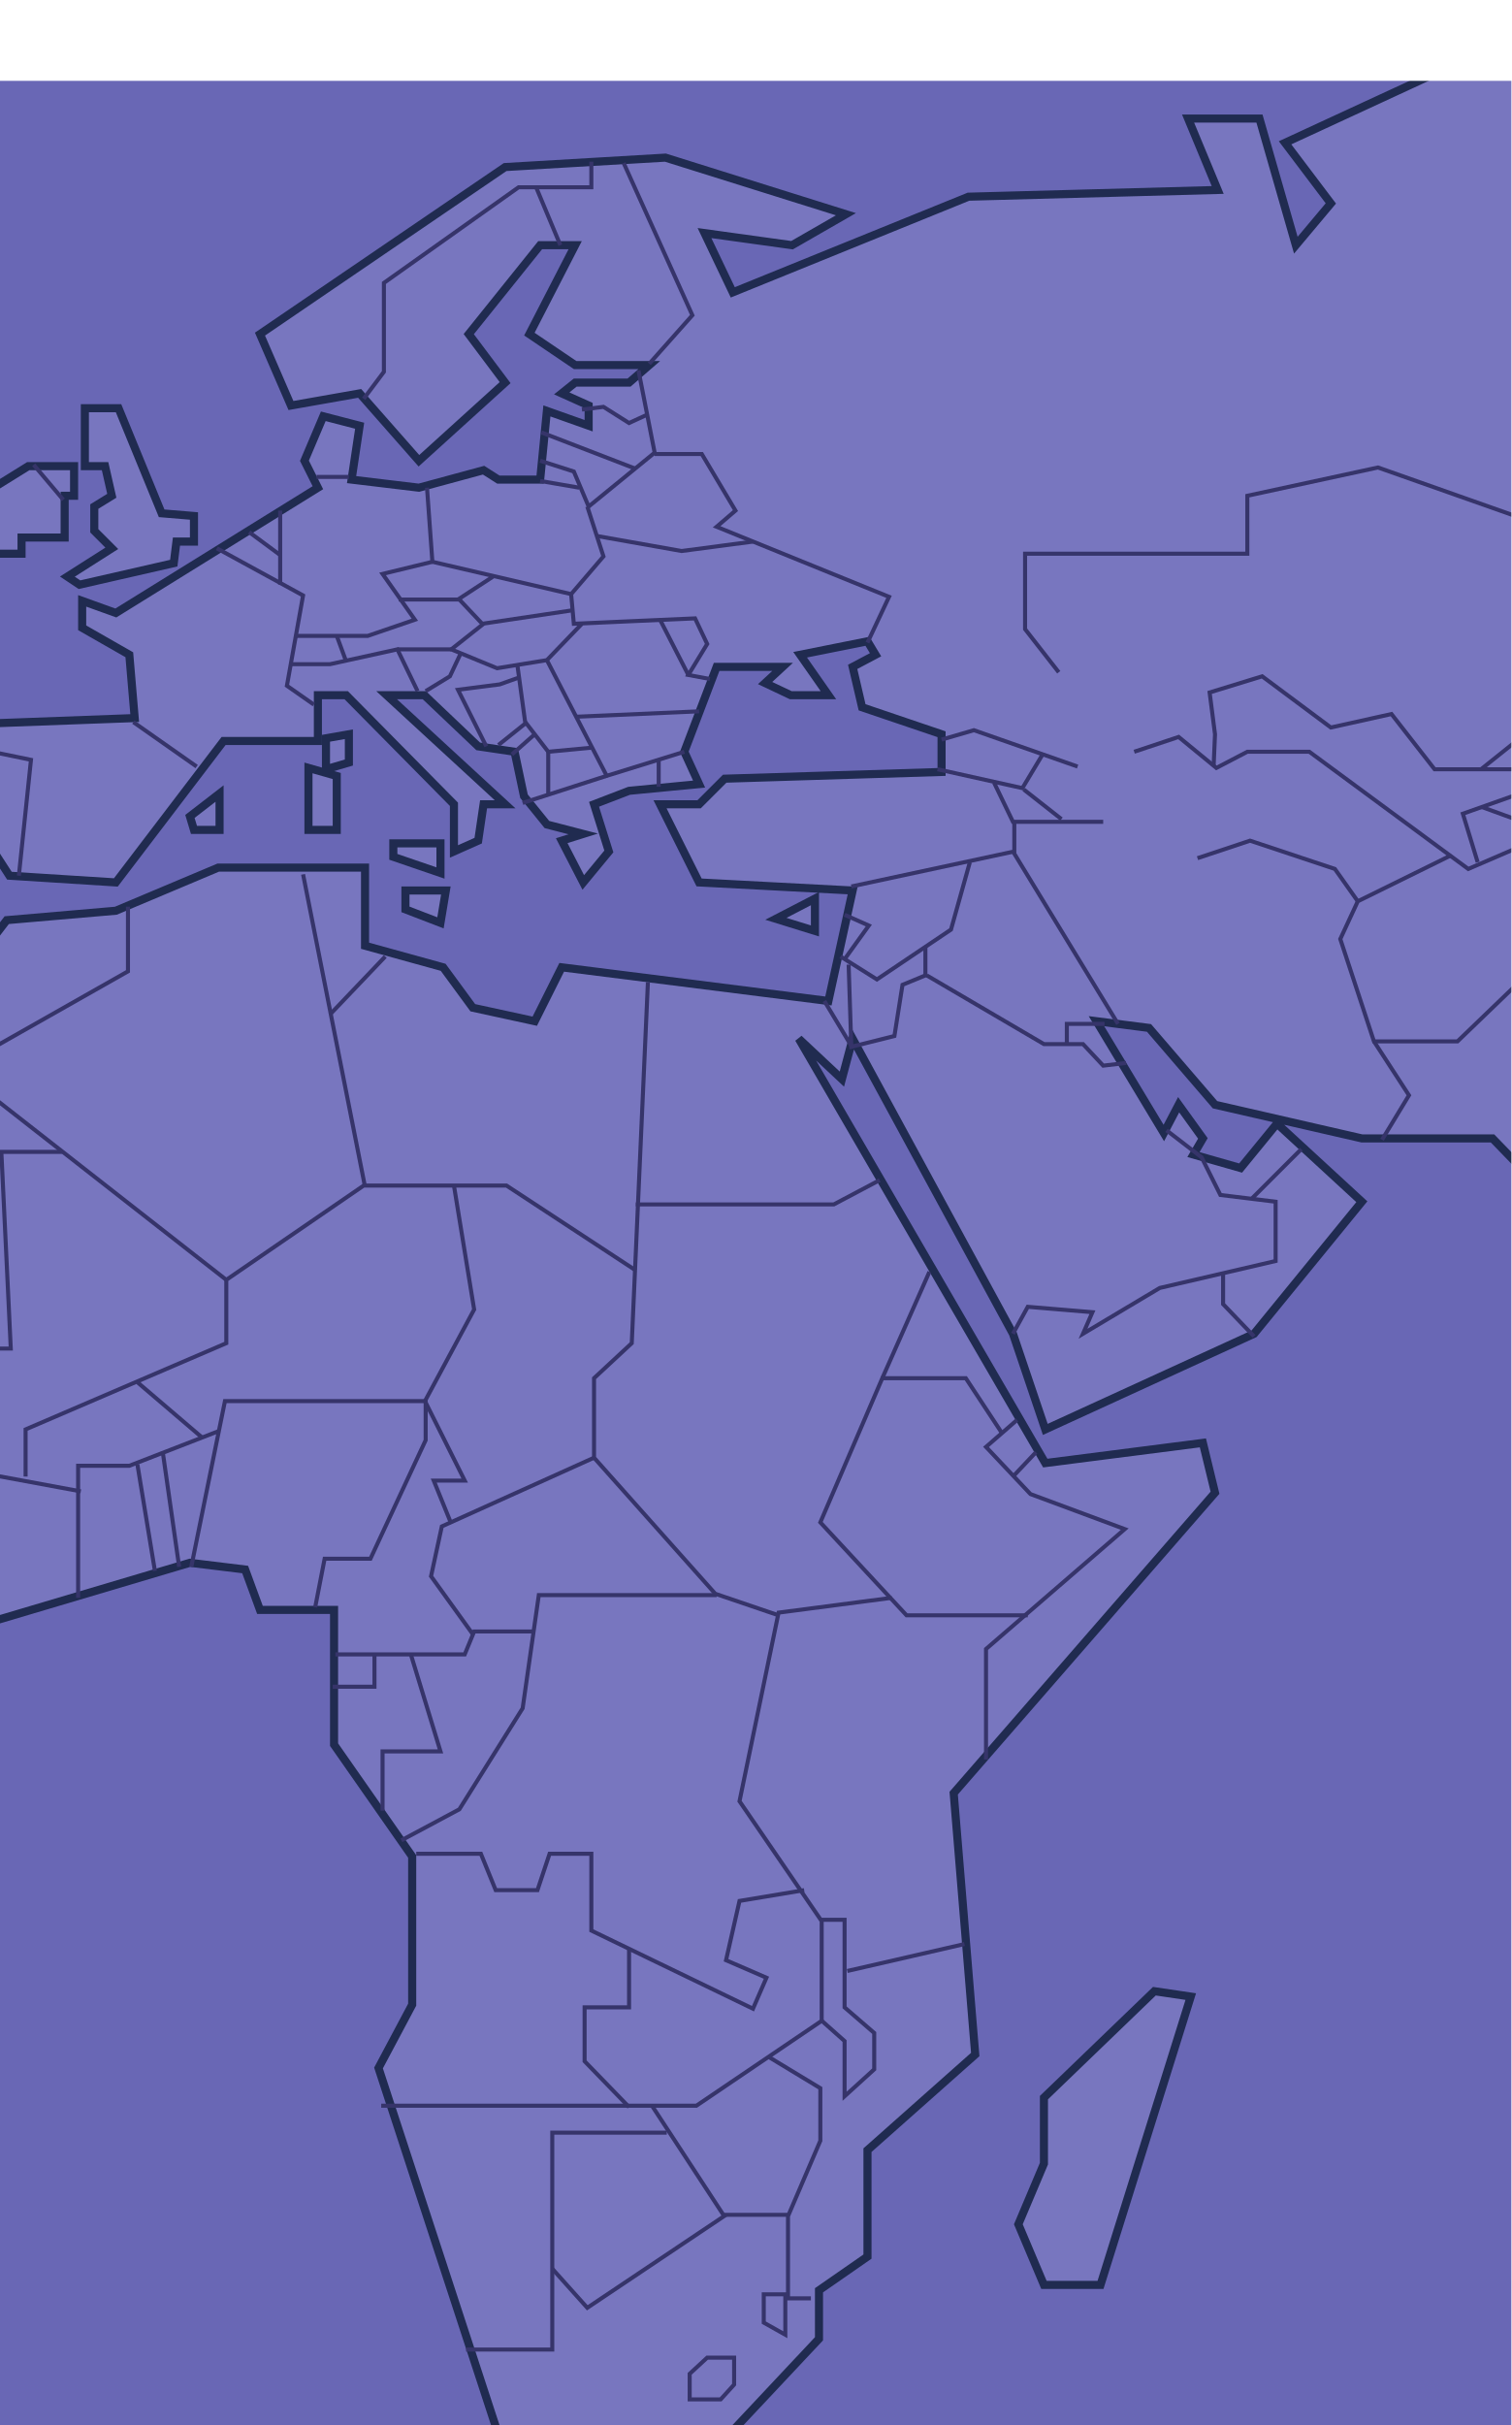
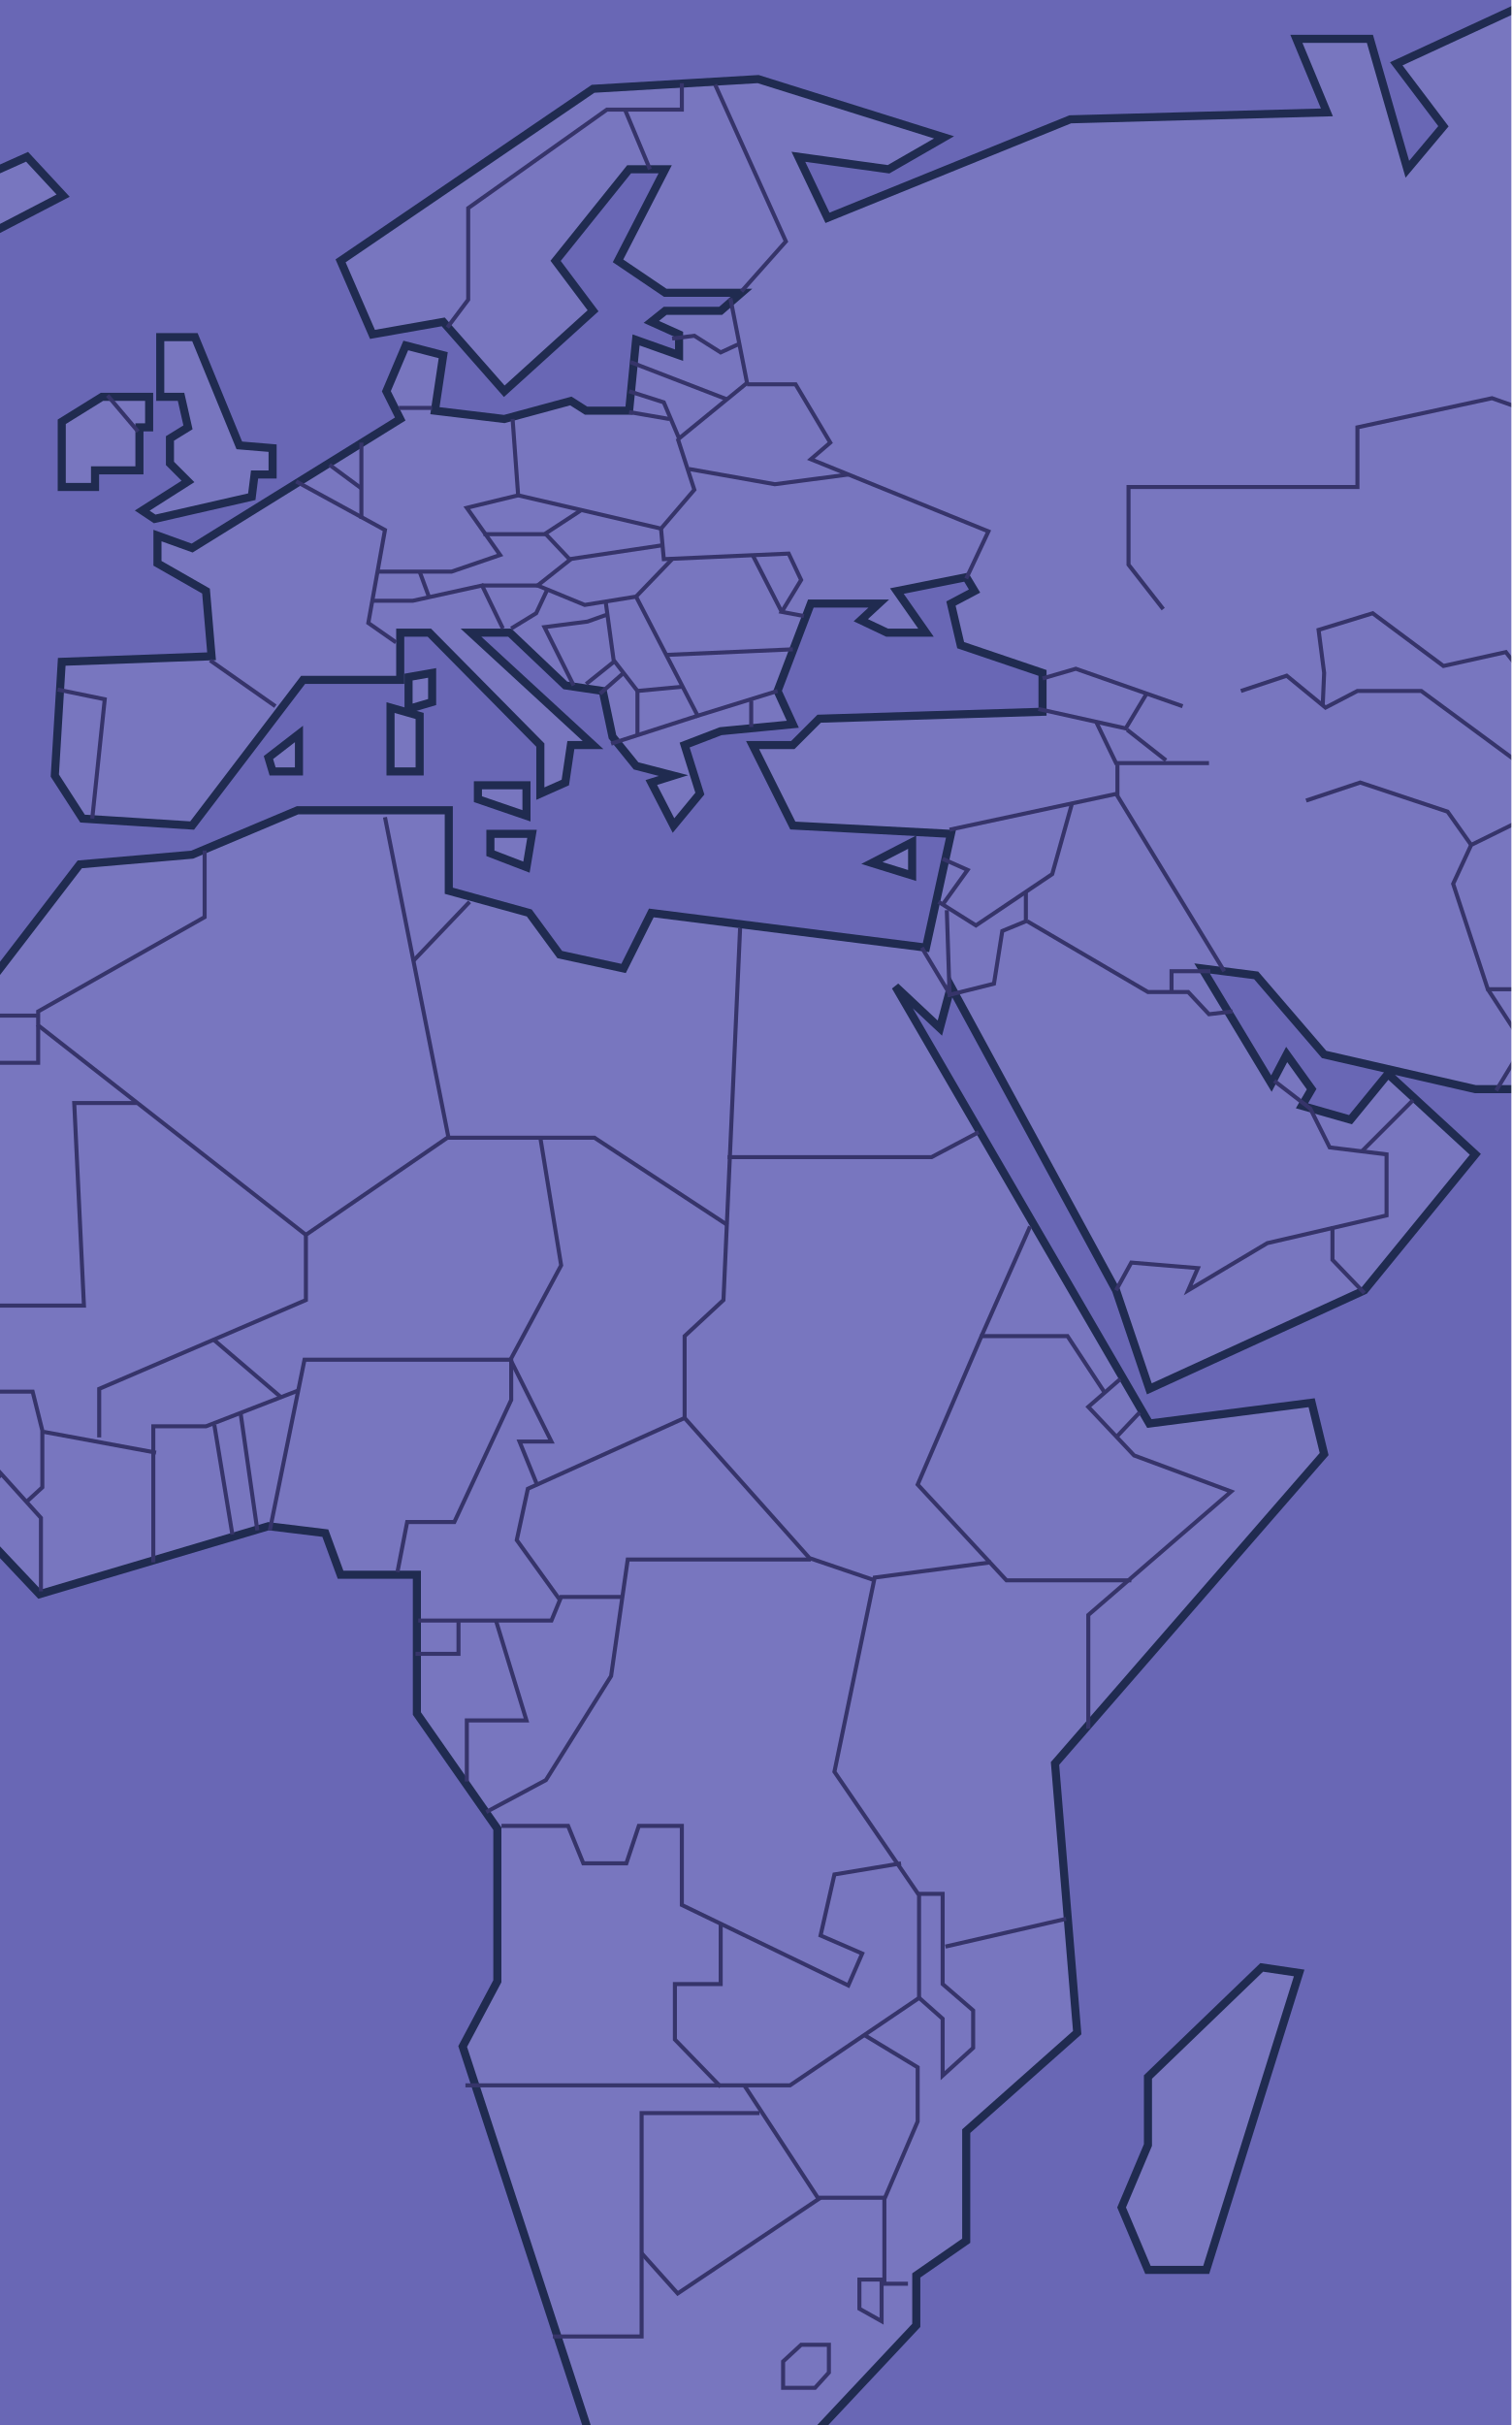
<svg xmlns="http://www.w3.org/2000/svg" width="561" height="900" viewBox="0 0 561 900" fill="none">
  <mask id="mask0" mask-type="alpha" maskUnits="userSpaceOnUse" x="0" y="0" width="561" height="900">
    <rect width="561" height="900" fill="#C4C4C4" />
  </mask>
  <g mask="url(#mask0)">
-     <mask id="mask1" mask-type="alpha" maskUnits="userSpaceOnUse" x="-805" y="30" width="1440" height="900">
-       <rect x="-805" y="30" width="1440" height="900" fill="#303B74" />
+     <mask id="mask1" mask-type="alpha" maskUnits="userSpaceOnUse" x="-802" y="0" width="1440" height="900">
+       <rect x="-802" width="1440" height="900" fill="#303B74" />
    </mask>
    <g mask="url(#mask1)">
-       <rect x="-887" y="-30" width="1907" height="1235" fill="#6967B5" />
-       <path d="M415 238L393 247.5L390.5 272.5L421 325.5H442L445.5 298.5L410.5 270V253.5L428 246L415 238Z" fill="#384668" stroke="#202B50" stroke-width="3" />
-       <path d="M-75 442.5L2.5 341.5L43 338L81 322H135.5V351L164.5 359L175.5 374L198.5 379L208.5 359L307.5 371.5L316.5 330.5L259.5 327.5L245 298.5H259.5L269 289L349.5 286.5V272.5L320 262.5L316.5 247.5L325 243L322 238L297 243L307.5 258H293.5L284 253.5L290.5 247.5H266L254 279L259.5 291L233.5 293.5L220.5 298.5L226 316L216.5 327.5L208.5 312L216.5 309.5L203 306L194.5 295.5L191 279L177.5 277L157.5 258H143.5L187.5 298.5H179.5L177.5 312L168.5 316V298.5L128.5 258H118V275H83L43 327.5L3.5 325L-6.5 309.5L-4 268.5L50 266.5L48 243L30.5 233V223L43 227.5L118 181L113 171L120 154.5L133.5 158L130.5 178L155.5 181L179.5 174.5L185 178H200.5L203 152.5L218.5 158V150.5L208.5 146L213.5 142H233.5L241 135.5H213.5L196.5 124L213.5 91H200.5L174 124L187.5 142L155.5 171L133.5 146L108 150.5L96.5 124L187.5 62L247 58.5L314 79.5L294 91L261.5 86.5L272 108.5L359.5 73L452 70.5L441 44H467.5L481 91L494 75.5L477 53L530 28.5L664.5 -15.5L648.5 578.5L602 450.5H597.5V460H583.5L577 446L583.5 441L569 438L554 422.5H505.5L451 410L426.5 381.5L407 379L432 420.5L437.5 410L446.5 422.5L443 428.5L460.5 433.5L474 417L505.5 446L465.5 495L388 530.5L376 495L316.5 385.5L312.5 400.5L296.5 385.5L388 543L446.5 535.5L451 554L354 665.5L362 762.5L322 798V837.5L304 850V868L250.5 925H192L140.5 767.5L153 744V689L124 647.5V597.5H96.5L91 582.5L70.5 580L-12 604.5L-79 533.5L-75 442.5Z" fill="#7876BF" stroke="#202B50" stroke-width="3" />
-       <path d="M31.5 173V151.5H44L60 190.5L72 191.5V201H65.5L64.5 209L29.5 217L25 214L41.5 203.5L35 197V188L41.5 184L39 173H31.5Z" fill="#7876BF" stroke="#202B50" stroke-width="3" />
-       <path d="M27.5 184V173H10.5L-4 182V205.5H8V199.5H24V184H27.5Z" fill="#7876BF" stroke="#202B50" stroke-width="3" />
-       <path d="M442 741L428.5 739L387.5 778.5V803L378 825.5L387.5 848H408.5L442 741Z" fill="#7876BF" stroke="#202B50" stroke-width="3" />
-       <path d="M70.5 303L81.5 294.5V308H72L70.5 303Z" fill="#7876BF" stroke="#202B50" stroke-width="3" />
-       <path d="M114.5 308V285L125 288V308H114.5Z" fill="#7876BF" stroke="#202B50" stroke-width="3" />
-       <path d="M121 285.5V274L129.5 272.5V283L121 285.5Z" fill="#7876BF" stroke="#202B50" stroke-width="3" />
-       <path d="M146 313H163.5V324L146 318V313Z" fill="#7876BF" stroke="#202B50" stroke-width="3" />
-       <path d="M165.5 330.5L163.5 342.5L150.5 337.5V330.5H165.5Z" fill="#7876BF" stroke="#202B50" stroke-width="3" />
-       <path d="M302.5 333.5L288 341L302.5 345.5V333.5Z" fill="#7876BF" stroke="#202B50" stroke-width="3" />
-       <path d="M306 371.5L316.5 389" stroke="#36346A" stroke-width="1.5" />
-       <path d="M366 653V612L417.5 567.5L382.5 554.5L366 537L377.5 527" stroke="#36346A" stroke-width="1.5" />
-       <path d="M376 548L384.5 539" stroke="#36346A" stroke-width="1.5" />
-       <path d="M372 532L358.5 511.5H327" stroke="#36346A" stroke-width="1.5" />
-       <path d="M345 472L327.5 511.5L304.5 565L336.5 599.5H381.5" stroke="#36346A" stroke-width="1.5" />
-       <path d="M331 593L289 598.5L274.5 668.5L305 713V750L258.5 781.5H141.5" stroke="#36346A" stroke-width="1.5" />
-       <path d="M304.5 712.5H313.5V745L324.5 754.5V768L313.5 778V757.5L304.5 749.5" stroke="#36346A" stroke-width="1.5" />
-       <path d="M314.5 731.5L358 721.5" stroke="#36346A" stroke-width="1.5" />
-       <path d="M285.5 763.5L304.5 775V794.5L292.5 822.5V853H301" stroke="#36346A" stroke-width="1.5" />
-       <path d="M292.5 822H268.5L242 781.5" stroke="#36346A" stroke-width="1.5" />
-       <path d="M247.5 791.5H205V872H173" stroke="#36346A" stroke-width="1.5" />
-       <path d="M205 842L218 856.5L269.5 822" stroke="#36346A" stroke-width="1.5" />
-       <path d="M283.5 851.5H291.5V866.5L283.5 862V851.5Z" stroke="#36346A" stroke-width="1.5" />
-       <path d="M262.5 875H272.5V885L267.5 890.5H256V881L262.5 875Z" stroke="#36346A" stroke-width="1.5" />
-       <path d="M154.5 688H178.5L184 701.5H199.5L204 688H219.5V716.5L279.5 745.5L284.5 734L269.5 727.5L274.5 705.5L298.5 701.5" stroke="#36346A" stroke-width="1.5" />
-       <path d="M233.5 723.5V745H217V765L233.5 782" stroke="#36346A" stroke-width="1.5" />
-       <path d="M289 599.5L265.5 591.5L220.5 541V511.5L234.5 498.5L240.5 364.5" stroke="#36346A" stroke-width="1.5" />
-       <path d="M326.5 438L309.5 447H236" stroke="#36346A" stroke-width="1.5" />
-       <path d="M266 592H200L194 634L170.5 671.5L149 683" stroke="#36346A" stroke-width="1.5" />
-       <path d="M142 672V650H163.5L152.5 614" stroke="#36346A" stroke-width="1.5" />
-       <path d="M124.5 614H172.5L176 605.5H198" stroke="#36346A" stroke-width="1.5" />
-       <path d="M175.5 606.5L160 585L164 566.5L220.5 541" stroke="#36346A" stroke-width="1.5" />
-       <path d="M167.5 565.5L161 549.5H172.5L157.5 519.5" stroke="#36346A" stroke-width="1.5" />
-       <path d="M139 614.5V626H123.5" stroke="#36346A" stroke-width="1.5" />
-       <path d="M117 596.5L120.5 578.5H137.5L158 534.5V519.5L176 486L168.5 440" stroke="#36346A" stroke-width="1.5" />
-       <path d="M236 471.5L188 440H135L84 475V498.5L9.5 530.5V548" stroke="#36346A" stroke-width="1.5" />
-       <path d="M158 520H83.5L71 581.5" stroke="#36346A" stroke-width="1.5" />
-       <path d="M81.5 531L48 544H29V593" stroke="#36346A" stroke-width="1.5" />
-       <path d="M51 543.5L57.5 583" stroke="#36346A" stroke-width="1.5" />
-       <path d="M60.5 539.5L66.5 581.5" stroke="#36346A" stroke-width="1.5" />
-       <path d="M75 533.5L51 513" stroke="#36346A" stroke-width="1.5" />
-       <path d="M30 553.5L-10.5 546" stroke="#36346A" stroke-width="1.5" />
-       <path d="M-39 511V500.5H4L0.5 427.5H23" stroke="#36346A" stroke-width="1.5" />
-       <path d="M84 475L-12.5 399.5V394.5L47.5 360.5V336.5" stroke="#36346A" stroke-width="1.5" />
-       <path d="M135.5 440.5L112.5 324.5" stroke="#36346A" stroke-width="1.5" />
-       <path d="M122.5 376.5L143 355" stroke="#36346A" stroke-width="1.5" />
-       <path d="M349.5 274.5L361.5 271L400 284.5" stroke="#36346A" stroke-width="1.5" />
-       <path d="M393 249.5L380.5 233.5V205.5H463V184L511.5 173.5L646 221L639.5 241L617 255.5L622 283L587 296.5L598 323L646 343.5" stroke="#36346A" stroke-width="1.5" />
-       <path d="M421 279L437.5 273.5L451.5 285L463 279H486L545 322.5L570.5 311.5L576.5 325.5L567.5 361L541 386.5H509.5" stroke="#36346A" stroke-width="1.5" />
-       <path d="M548.5 320L543 302L567 293.5V285.5H549.75M450.5 284L451 272.5L449 257L468.5 251L494 270L516.5 265L532.5 285.5H549.75M549.75 285.5L563.5 274.5L601 273L622 283.5" stroke="#36346A" stroke-width="1.5" />
-       <path d="M550 299.5L566.5 305.5H583.5L589.5 302.5" stroke="#36346A" stroke-width="1.5" />
-       <path d="M513 423L523 406.5L510 386.5L497.5 348.5L504 334.5L538.5 317.5" stroke="#36346A" stroke-width="1.5" />
-       <path d="M504 334.5L495.5 322.5L464 312L444.5 318.5" stroke="#36346A" stroke-width="1.5" />
-       <path d="M348 285.5L379.5 292.5L387 280" stroke="#36346A" stroke-width="1.5" />
-       <path d="M380 293L394 304" stroke="#36346A" stroke-width="1.5" />
-       <path d="M409.5 305H394H376L369 290.5" stroke="#36346A" stroke-width="1.5" />
-       <path d="M376.5 305.5V316L316 329" stroke="#36346A" stroke-width="1.5" />
-       <path d="M376 316L415 380" stroke="#36346A" stroke-width="1.5" />
-       <path d="M360 320L353 345L325.5 363.5L312 355" stroke="#36346A" stroke-width="1.5" />
-       <path d="M313.5 339.5L322.5 343.5L313.5 356" stroke="#36346A" stroke-width="1.5" />
-       <path d="M315 358L316 388.5L332 384.5L335 365.5L343.5 362V351.5" stroke="#36346A" stroke-width="1.5" />
-       <path d="M344 362L387.5 387.5H402L409.5 395.5L418 394.5" stroke="#36346A" stroke-width="1.5" />
-       <path d="M410 380H396V387.5" stroke="#36346A" stroke-width="1.5" />
-       <path d="M433 419.5L446 429.5L453 443.5L473.5 446V468L430.5 478L402 495L405.5 487L381.5 485L376 495" stroke="#36346A" stroke-width="1.5" />
-       <path d="M464.5 445L483 426.5" stroke="#36346A" stroke-width="1.5" />
-       <path d="M454 472V484L465.5 496" stroke="#36346A" stroke-width="1.5" />
-       <path d="M12.5 172.5L23.5 185.5" stroke="#36346A" stroke-width="1.5" />
-       <path d="M135 148L142.5 138V105L192.5 69.5H219.5V60" stroke="#36346A" stroke-width="1.5" />
-       <path d="M199 69.5L208 91" stroke="#36346A" stroke-width="1.5" />
-       <path d="M231.5 60.5L257 117L241 135M237 137.5L243 168L218.5 188L213 175L200.5 171" stroke="#36346A" stroke-width="1.5" />
-       <path d="M201 160.5L236 174" stroke="#36346A" stroke-width="1.5" />
-       <path d="M216 152L224 151L233.5 157L240 154" stroke="#36346A" stroke-width="1.5" />
-       <path d="M243 168.5H260.5L273 189.5L266 195.5L330 221.5L322 238.5" stroke="#36346A" stroke-width="1.5" />
-       <path d="M200.5 178.5L215 181" stroke="#36346A" stroke-width="1.5" />
-       <path d="M218 188L224 206.5L212 220.5L160.5 208.5L158.5 181" stroke="#36346A" stroke-width="1.5" />
-       <path d="M117.5 177H129.5" stroke="#36346A" stroke-width="1.5" />
-       <path d="M80.5 203.5L112.5 221L106.5 254.5L116.5 261.5" stroke="#36346A" stroke-width="1.5" />
-       <path d="M104 189.5V217" stroke="#36346A" stroke-width="1.5" />
-       <path d="M92.5 197.5L104 206" stroke="#36346A" stroke-width="1.5" />
-       <path d="M160.5 208.5L142 213L154 230L136.5 236H110" stroke="#36346A" stroke-width="1.5" />
-       <path d="M108 246.5H122.5L147.5 241L155 256.5" stroke="#36346A" stroke-width="1.5" />
-       <path d="M125 236L128.5 245.5" stroke="#36346A" stroke-width="1.5" />
-       <path d="M148 222.5H170L183 214" stroke="#36346A" stroke-width="1.5" />
-       <path d="M170.5 222.5L179 231.5L212.5 226.5" stroke="#36346A" stroke-width="1.5" />
-       <path d="M212 220.5L213 231.5L258 229.5L262.5 239L255.5 250.5L263.5 252" stroke="#36346A" stroke-width="1.5" />
-       <path d="M255.5 250.5L245 230" stroke="#36346A" stroke-width="1.5" />
-       <path d="M216 231.5L203 245L184.5 248L167.5 241L179.5 231.5" stroke="#36346A" stroke-width="1.5" />
-       <path d="M167.5 241H147.5" stroke="#36346A" stroke-width="1.5" />
-       <path d="M171 242.5L167 251L158 256.5" stroke="#36346A" stroke-width="1.5" />
-       <path d="M192 246.5L195 268.5L185 276.5" stroke="#36346A" stroke-width="1.5" />
-       <path d="M192.5 251.5L185.5 254L170 256L180.5 277" stroke="#36346A" stroke-width="1.5" />
-       <path d="M203 245L225.5 288.5" stroke="#36346A" stroke-width="1.5" />
-       <path d="M194 298L225 288L254 279" stroke="#36346A" stroke-width="1.5" />
-       <path d="M214 266L259.5 264" stroke="#36346A" stroke-width="1.5" />
-       <path d="M195 268L203.5 279L219.5 277.5" stroke="#36346A" stroke-width="1.5" />
-       <path d="M203.5 279V295" stroke="#36346A" stroke-width="1.5" />
-       <path d="M190 280L198.5 272.5" stroke="#36346A" stroke-width="1.5" />
-       <path d="M244.5 282.5V292" stroke="#36346A" stroke-width="1.5" />
-       <path d="M-5.5 278.5L11.5 282L7 325" stroke="#36346A" stroke-width="1.5" />
-       <path d="M49.5 268L73 284.5" stroke="#36346A" stroke-width="1.5" />
-       <path d="M222 199L253 204.5L279.5 201" stroke="#36346A" stroke-width="1.5" />
+       <rect x="-886.449" y="-61.791" width="1963.95" height="1271.88" fill="#6967B5" />
+       <path d="M454.431 214.211L431.774 223.995L429.199 249.742L460.61 304.324H482.237L485.841 276.518L449.796 247.167V230.174L467.819 222.45L454.431 214.211Z" fill="#384668" stroke="#202B50" stroke-width="3" />
+       <path d="M-50.201 424.818L29.613 320.802L71.322 317.198L110.457 300.72H166.584V330.586L196.45 338.825L207.779 354.272L231.466 359.422L241.764 338.825L343.721 351.698L352.989 309.474L294.287 306.384L279.354 276.518H294.287L304.071 266.734L386.975 264.16V249.742L356.594 239.443L352.989 223.995L361.743 219.361L358.654 214.211L332.907 219.361L343.721 234.809H329.302L319.519 230.174L326.213 223.995H300.981L288.623 256.436L294.287 268.794L267.511 271.369L254.123 276.518L259.787 294.541L250.003 306.384L241.764 290.421L250.003 287.846L236.1 284.242L227.346 273.428L223.742 256.436L209.839 254.376L189.241 234.809H174.823L220.137 276.518H211.898L209.839 290.421L200.57 294.541V276.518L159.375 234.809H148.562V252.316H112.517L71.322 306.384L30.643 303.809L20.344 287.846L22.919 245.622L78.531 243.562L76.472 219.361L58.449 209.062V198.763L71.322 203.398L148.562 155.509L143.413 145.211L150.622 128.218L164.525 131.822L161.435 152.42L187.182 155.509L211.898 148.815L217.563 152.42H233.525L236.1 126.158L252.063 131.822V124.099L241.764 119.464L246.914 115.345H267.511L275.235 108.651H246.914L229.406 96.807L246.914 62.822H233.525L206.234 96.807L220.137 115.345L187.182 145.211L164.525 119.464L138.263 124.099L126.42 96.807L220.137 32.956L281.414 29.351L350.415 50.978L329.817 62.822L296.347 58.187L307.16 80.844L397.273 44.284L492.535 41.71L481.207 14.418H508.498L522.401 62.822L535.79 46.859L518.282 23.687L572.865 -1.545L711.381 -46.858L694.903 564.879L647.015 433.057H642.38V442.841H627.962L621.268 428.422L627.962 423.273L613.029 420.184L597.581 404.221H547.633L491.506 391.348L466.274 361.996L446.192 359.422L471.938 402.161L477.602 391.348L486.871 404.221L483.267 410.4L501.289 415.549L515.192 398.557L547.633 428.422L506.439 478.886L426.624 515.446L414.266 478.886L352.989 366.116L348.87 381.564L332.392 366.116L426.624 528.319L486.871 520.595L491.506 539.648L391.609 654.477L399.848 754.374L358.654 790.934V831.613L340.116 844.486V863.024L285.018 921.726H224.772L171.734 759.523L184.607 735.321V678.679L154.741 635.94V584.446H126.42L120.756 568.999L99.643 566.424L14.68 591.655L-54.321 518.535L-50.201 424.818Z" fill="#7876BF" stroke="#202B50" stroke-width="3" />
+       <path d="M59.479 147.27V125.128H72.352L88.83 165.293L101.188 166.323V176.107H94.494L93.464 184.345L57.419 192.584L52.785 189.495L69.778 178.681L63.084 171.987V162.718L69.778 158.599L67.203 147.27H59.479Z" fill="#7876BF" stroke="#202B50" stroke-width="3" />
+       <path d="M55.36 158.599V147.271H37.852L22.919 156.539V180.741H35.277V174.562H51.755V158.599H55.36Z" fill="#7876BF" stroke="#202B50" stroke-width="3" />
+       <path d="M482.237 732.232L468.334 730.172L426.11 770.851V796.083L416.326 819.255L426.11 842.427H447.737L482.237 732.232Z" fill="#7876BF" stroke="#202B50" stroke-width="3" />
+       <path d="M23.434 72.606L10.046 58.188L-4.887 64.882H-28.059L-31.149 69.516H-42.477V79.3L-2.313 85.994L23.434 72.606Z" fill="#7876BF" stroke="#202B50" stroke-width="3" />
+       <path d="M99.644 281.152L110.972 272.398V286.302H101.188L99.644 281.152Z" fill="#7876BF" stroke="#202B50" stroke-width="3" />
+       <path d="M144.958 286.302V262.615L155.771 265.704V286.302H144.958Z" fill="#7876BF" stroke="#202B50" stroke-width="3" />
+       <path d="M151.652 263.13V251.286L160.405 249.742V260.555L151.652 263.13Z" fill="#7876BF" stroke="#202B50" stroke-width="3" />
+       <path d="M177.398 291.451H195.421V302.78L177.398 296.6V291.451Z" fill="#7876BF" stroke="#202B50" stroke-width="3" />
+       <path d="M197.48 309.474L195.421 321.832L182.032 316.683V309.474H197.48Z" fill="#7876BF" stroke="#202B50" stroke-width="3" />
+       <path d="M338.571 312.563L323.638 320.287L338.571 324.921V312.563Z" fill="#7876BF" stroke="#202B50" stroke-width="3" />
+       <path d="M342.176 351.697L352.989 369.72" stroke="#36346A" stroke-width="1.5" />
+       <path d="M403.967 641.603V599.379L457.005 553.55L420.96 540.162L403.967 522.139L415.811 511.841" stroke="#36346A" stroke-width="1.5" />
+       <path d="M414.266 533.468L423.02 524.199" stroke="#36346A" stroke-width="1.5" />
+       <path d="M410.146 516.99L396.243 495.878H363.803" stroke="#36346A" stroke-width="1.5" />
+       <path d="M382.34 455.198L364.318 495.878L340.631 550.975L373.586 586.506H419.93" stroke="#36346A" stroke-width="1.5" />
+       <path d="M367.922 579.812L324.668 585.476L309.735 657.566L341.145 703.395V741.5L293.257 773.94H172.763" stroke="#36346A" stroke-width="1.5" />
+       <path d="M340.631 702.88H349.899V736.35L361.228 746.134V760.037L349.899 770.336V749.224L340.631 740.985" stroke="#36346A" stroke-width="1.5" />
+       <path d="M350.929 722.447L395.728 712.148" stroke="#36346A" stroke-width="1.5" />
+       <path d="M321.063 755.403L340.631 767.246V787.329L328.272 816.165V847.575H337.026" stroke="#36346A" stroke-width="1.5" />
+       <path d="M328.272 815.649H303.556L276.264 773.94" stroke="#36346A" stroke-width="1.5" />
+       <path d="M281.929 784.239H238.159V867.143H205.204" stroke="#36346A" stroke-width="1.5" />
+       <path d="M238.159 836.247L251.548 851.18L304.585 815.649" stroke="#36346A" stroke-width="1.5" />
+       <path d="M319.004 846.03H327.242V861.478L319.004 856.844V846.03Z" stroke="#36346A" stroke-width="1.5" />
+       <path d="M297.376 870.232H307.675V880.531L302.526 886.195H290.682V876.412L297.376 870.232Z" stroke="#36346A" stroke-width="1.5" />
+       <path d="M186.151 677.648H210.868L216.532 691.551H232.495L237.129 677.648H253.092V706.999L314.884 736.865L320.033 725.022L304.585 718.327L309.735 695.671L334.451 691.551" stroke="#36346A" stroke-width="1.5" />
+       <path d="M267.511 714.208V736.35H250.518V756.947L267.511 774.455" stroke="#36346A" stroke-width="1.5" />
+       <path d="M324.668 586.506L300.466 578.267L254.122 526.259V495.878L268.54 482.49L274.72 344.488" stroke="#36346A" stroke-width="1.5" />
+       <path d="M363.288 420.183L345.78 429.452H270.085" stroke="#36346A" stroke-width="1.5" />
+       <path d="M300.981 578.781H233.01L226.831 622.035L202.629 660.655L180.487 672.499" stroke="#36346A" stroke-width="1.5" />
+       <path d="M173.278 661.17V638.513H195.42L184.092 601.438" stroke="#36346A" stroke-width="1.5" />
+       <path d="M155.256 601.438H204.689L208.293 592.685H230.95" stroke="#36346A" stroke-width="1.5" />
+       <path d="M207.779 593.715L191.816 571.573L195.935 552.52L254.123 526.259" stroke="#36346A" stroke-width="1.5" />
+       <path d="M199.54 551.49L192.846 535.013H204.689L189.241 504.117" stroke="#36346A" stroke-width="1.5" />
+       <path d="M170.189 601.953V613.797H154.226" stroke="#36346A" stroke-width="1.5" />
+       <path d="M147.532 583.416L151.136 564.878H168.644L189.756 519.565V504.117L208.294 469.616L200.57 422.243" stroke="#36346A" stroke-width="1.5" />
+       <path d="M270.085 454.683L220.652 422.243H166.069L113.546 458.288V482.49L36.822 515.445V533.468" stroke="#36346A" stroke-width="1.5" />
+       <path d="M189.756 504.632H113.031L100.158 567.968" stroke="#36346A" stroke-width="1.5" />
+       <path d="M110.972 515.96L76.471 529.348H56.904V579.811" stroke="#36346A" stroke-width="1.5" />
+       <path d="M79.561 528.833L86.255 569.513" stroke="#36346A" stroke-width="1.5" />
+       <path d="M89.345 524.714L95.524 567.968" stroke="#36346A" stroke-width="1.5" />
+       <path d="M104.278 518.535L79.561 497.422" stroke="#36346A" stroke-width="1.5" />
+       <path d="M57.934 539.132L16.224 531.408" stroke="#36346A" stroke-width="1.5" />
+       <path d="M15.194 590.625V563.334L-13.642 531.408L-27.03 546.341" stroke="#36346A" stroke-width="1.5" />
+       <path d="M0.261 547.371L-12.612 560.244" stroke="#36346A" stroke-width="1.5" />
+       <path d="M9.53 557.67L15.71 552.005V530.893L12.105 516.475H-54.836" stroke="#36346A" stroke-width="1.5" />
+       <path d="M-13.127 495.363V484.549H31.158L27.553 409.37H50.725" stroke="#36346A" stroke-width="1.5" />
+       <path d="M113.546 458.288L14.165 380.534V375.384L75.957 340.369V315.652" stroke="#36346A" stroke-width="1.5" />
+       <path d="M14.165 376.929H-14.671" stroke="#36346A" stroke-width="1.5" />
+       <path d="M14.165 380.533V394.436H-11.582V425.332L-18.791 435.631H-49.687" stroke="#36346A" stroke-width="1.5" />
+       <path d="M166.584 422.758L142.897 303.294" stroke="#36346A" stroke-width="1.5" />
+       <path d="M153.196 356.847L174.308 334.705" stroke="#36346A" stroke-width="1.5" />
+       <path d="M386.974 251.801L399.333 248.196L438.982 262.099" stroke="#36346A" stroke-width="1.5" />
+       <path d="M431.773 226.054L418.9 209.576V180.74H503.864V158.598L553.812 147.785L692.328 196.703L685.634 217.3L662.462 232.233L667.612 260.554L631.566 274.458L642.895 301.749L692.328 322.861" stroke="#36346A" stroke-width="1.5" />
+       <path d="M460.61 256.435L477.602 250.771L492.02 262.614L503.864 256.435H527.551L588.312 301.234L614.574 289.906L620.753 304.324L611.484 340.884L584.193 367.145H551.752" stroke="#36346A" stroke-width="1.5" />
+       <path d="M591.917 298.66L586.253 280.122L610.969 271.368V263.129H593.204M490.99 261.585L491.505 249.741L489.446 233.778L509.528 227.599L535.789 247.166L558.961 242.017L575.439 263.129H593.204M593.204 263.129L607.365 251.801L645.985 250.256L667.612 261.07" stroke="#36346A" stroke-width="1.5" />
+       <path d="M555.357 404.735L565.655 387.743L552.267 367.145L539.394 328.011L546.088 313.593L581.618 296.085" stroke="#36346A" stroke-width="1.5" />
+       <path d="M546.088 313.592L537.334 301.234L504.894 290.42L484.811 297.115" stroke="#36346A" stroke-width="1.5" />
+       <path d="M385.43 263.129L417.87 270.338L425.594 257.465" stroke="#36346A" stroke-width="1.5" />
+       <path d="M418.385 270.853L432.803 282.181" stroke="#36346A" stroke-width="1.5" />
+       <path d="M448.766 283.211H432.803H414.266L407.057 268.278" stroke="#36346A" stroke-width="1.5" />
+       <path d="M414.781 283.727V294.54L352.474 307.928" stroke="#36346A" stroke-width="1.5" />
+       <path d="M414.266 294.54L454.43 360.451" stroke="#36346A" stroke-width="1.5" />
+       <path d="M397.788 298.659L390.579 324.406L362.258 343.458L348.355 334.704" stroke="#36346A" stroke-width="1.5" />
+       <path d="M349.899 318.742L359.168 322.861L349.899 335.734" stroke="#36346A" stroke-width="1.5" />
+       <path d="M351.444 337.794L352.474 369.205L368.952 365.086L372.042 345.518L380.795 341.914V331.1" stroke="#36346A" stroke-width="1.5" />
+       <path d="M381.31 341.914L426.109 368.175H441.042L448.766 376.414L457.52 375.384" stroke="#36346A" stroke-width="1.5" />
+       <path d="M449.281 360.451H434.863V368.175" stroke="#36346A" stroke-width="1.5" />
+       <path d="M472.968 401.13L486.356 411.429L493.565 425.847L514.677 428.422V451.079L470.393 461.377L441.042 478.885L444.647 470.646L419.93 468.586L414.266 478.885" stroke="#36346A" stroke-width="1.5" />
+       <path d="M505.408 427.392L524.461 408.34" stroke="#36346A" stroke-width="1.5" />
+       <path d="M494.595 455.198V467.557L506.438 479.915" stroke="#36346A" stroke-width="1.5" />
+       <path d="M39.911 146.755L51.24 160.143" stroke="#36346A" stroke-width="1.5" />
+       <path d="M166.069 121.523L173.793 111.225V77.239L225.286 40.679H253.093V30.895" stroke="#36346A" stroke-width="1.5" />
+       <path d="M231.98 40.679L241.249 62.821" stroke="#36346A" stroke-width="1.5" />
+       <path d="M265.451 31.411L291.712 89.598L275.235 108.135M271.115 110.71L277.294 142.121L252.063 162.718L246.398 149.33L233.525 145.21" stroke="#36346A" stroke-width="1.5" />
+       <path d="M234.04 134.396L270.085 148.3" stroke="#36346A" stroke-width="1.5" />
+       <path d="M249.488 125.643L257.727 124.613L267.511 130.792L274.205 127.702" stroke="#36346A" stroke-width="1.5" />
+       <path d="M277.294 142.635H295.317L308.19 164.262L300.981 170.442L366.892 197.218L358.653 214.726" stroke="#36346A" stroke-width="1.5" />
+       <path d="M233.525 152.934L248.458 155.509" stroke="#36346A" stroke-width="1.5" />
+       <path d="M251.548 162.718L257.727 181.77L245.369 196.188L192.331 183.83L190.271 155.509" stroke="#36346A" stroke-width="1.5" />
+       <path d="M148.047 151.389H160.405" stroke="#36346A" stroke-width="1.5" />
+       <path d="M109.942 178.681L142.897 196.703L136.718 231.204L147.017 238.413" stroke="#36346A" stroke-width="1.5" />
+       <path d="M134.144 164.263V192.584" stroke="#36346A" stroke-width="1.5" />
+       <path d="M122.3 172.501L134.144 181.255" stroke="#36346A" stroke-width="1.5" />
+       <path d="M192.331 183.83L173.278 188.464L185.637 205.972L167.614 212.151H140.323" stroke="#36346A" stroke-width="1.5" />
+       <path d="M138.263 222.965H153.196L178.942 217.3L186.666 233.263" stroke="#36346A" stroke-width="1.5" />
+       <path d="M155.771 212.151L159.375 221.935" stroke="#36346A" stroke-width="1.5" />
+       <path d="M179.458 198.248H202.114L215.503 189.494" stroke="#36346A" stroke-width="1.5" />
+       <path d="M202.629 198.248L211.383 207.517L245.884 202.367" stroke="#36346A" stroke-width="1.5" />
+       <path d="M245.369 196.188L246.398 207.516L292.742 205.457L297.377 215.24L290.167 227.084L298.406 228.629" stroke="#36346A" stroke-width="1.5" />
+       <path d="M290.168 227.084L279.354 205.972" stroke="#36346A" stroke-width="1.5" />
+       <path d="M249.488 207.517L236.1 221.42L217.047 224.509L199.54 217.3L211.898 207.517" stroke="#36346A" stroke-width="1.5" />
+       <path d="M199.54 217.3H178.943" stroke="#36346A" stroke-width="1.5" />
+       <path d="M203.144 218.845L199.025 227.599L189.756 233.263" stroke="#36346A" stroke-width="1.5" />
+       <path d="M224.771 222.965L227.861 245.622L217.562 253.861" stroke="#36346A" stroke-width="1.5" />
+       <path d="M225.286 228.114L218.077 230.688L202.115 232.748L212.928 254.375" stroke="#36346A" stroke-width="1.5" />
+       <path d="M236.1 221.42L259.272 266.219" stroke="#36346A" stroke-width="1.5" />
+       <path d="M226.831 276.002L258.757 265.704L288.623 256.435" stroke="#36346A" stroke-width="1.5" />
+       <path d="M247.428 243.047L294.287 240.987" stroke="#36346A" stroke-width="1.5" />
+       <path d="M227.861 245.106L236.615 256.435L253.092 254.89" stroke="#36346A" stroke-width="1.5" />
+       <path d="M236.615 256.435V272.913" stroke="#36346A" stroke-width="1.5" />
+       <path d="M222.712 257.465L231.465 249.741" stroke="#36346A" stroke-width="1.5" />
+       <path d="M278.839 260.04V269.823" stroke="#36346A" stroke-width="1.5" />
+       <path d="M21.374 255.92L38.881 259.524L34.247 303.808" stroke="#36346A" stroke-width="1.5" />
+       <path d="M78.016 245.106L102.218 262.099" stroke="#36346A" stroke-width="1.5" />
+       <path d="M255.667 174.046L287.593 179.711L314.884 176.106" stroke="#36346A" stroke-width="1.5" />
    </g>
  </g>
</svg>
